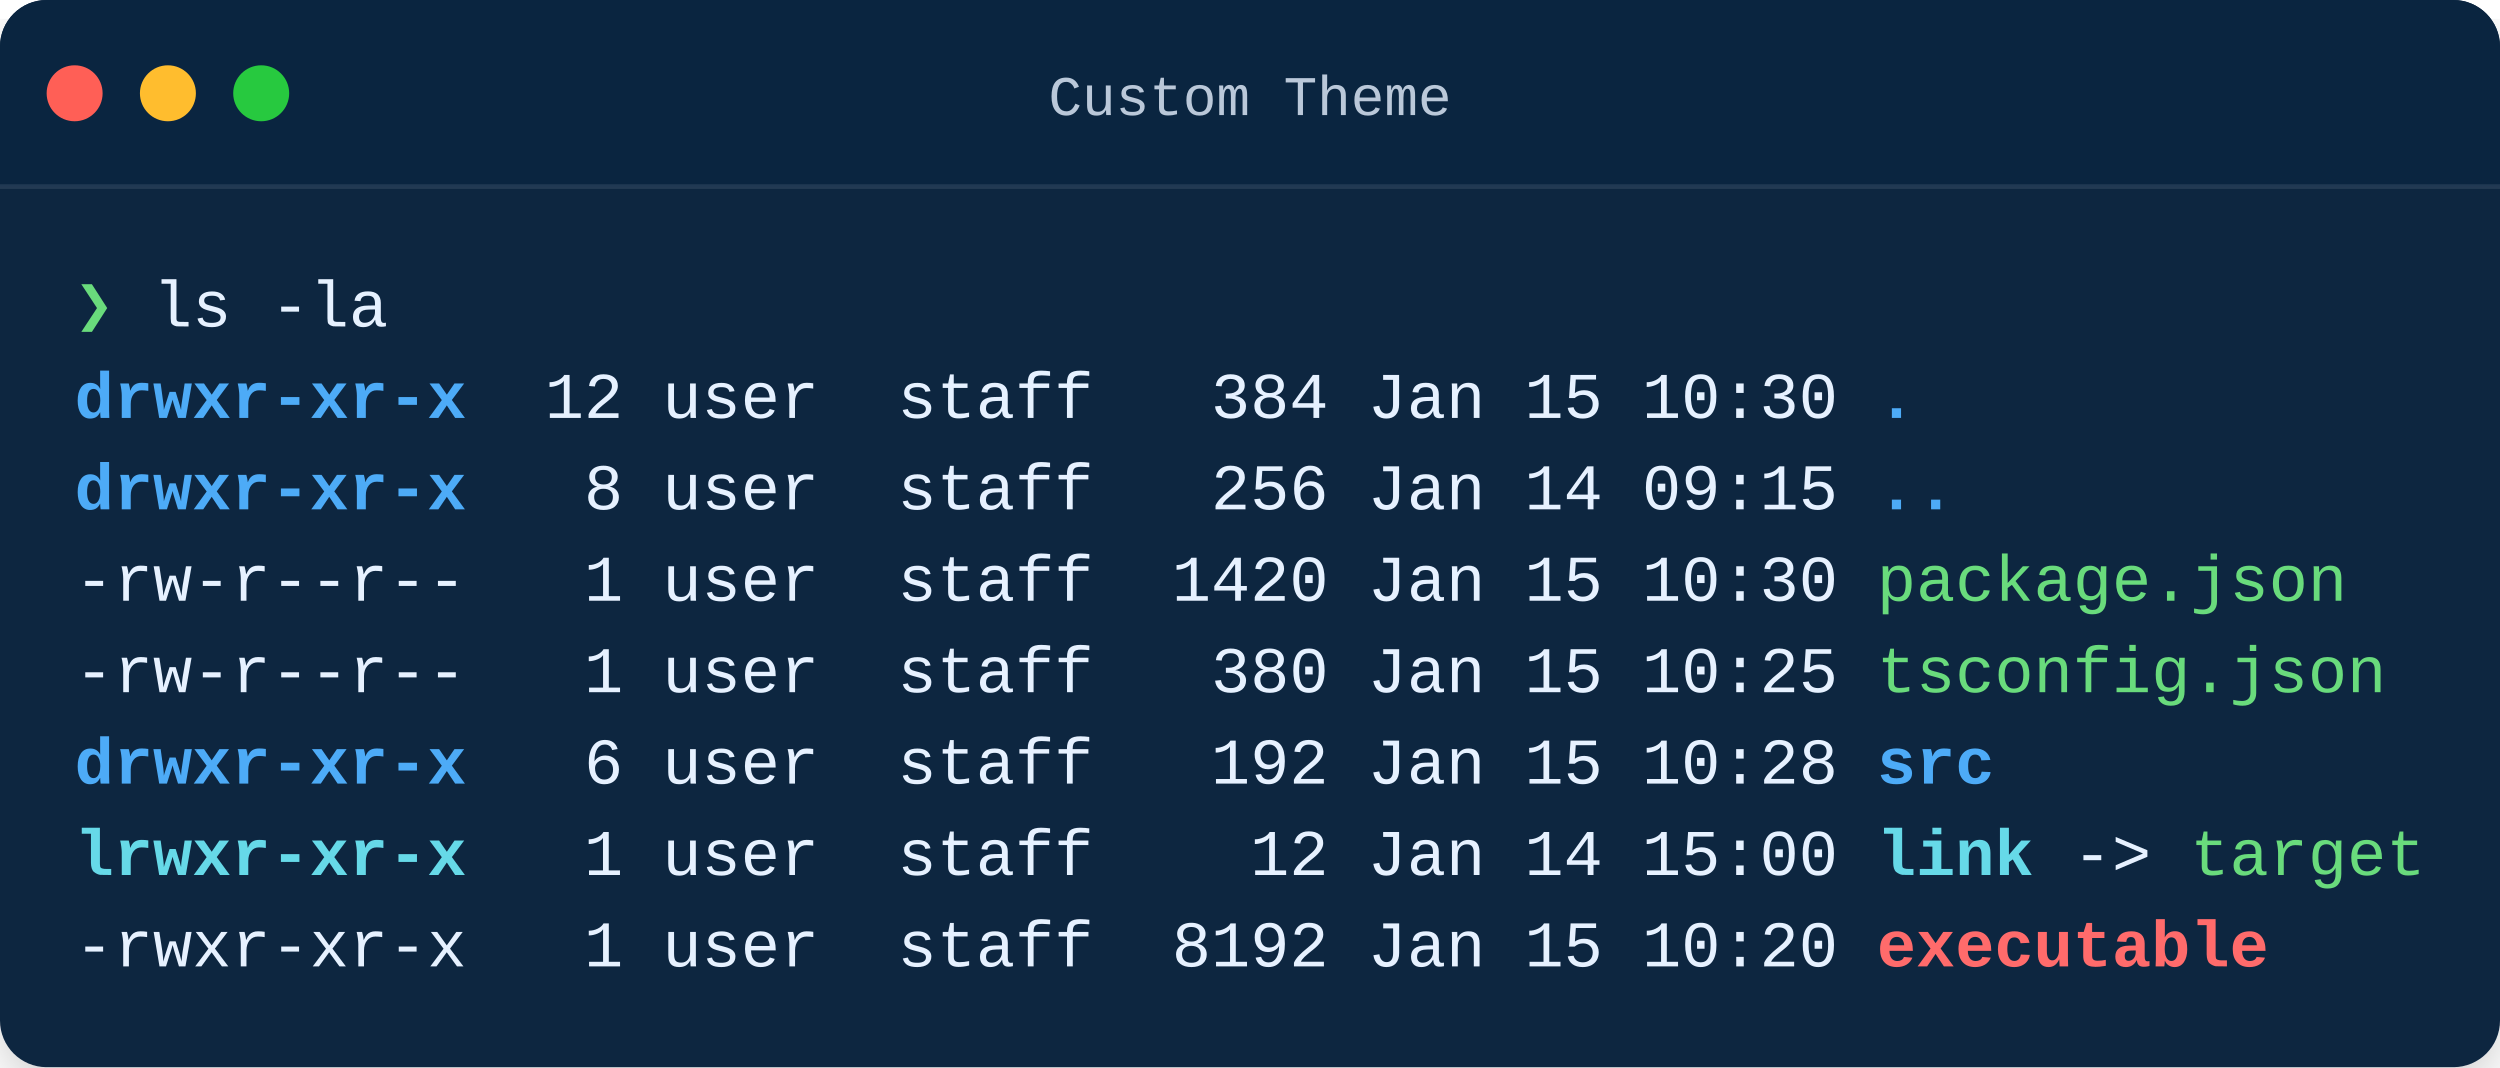
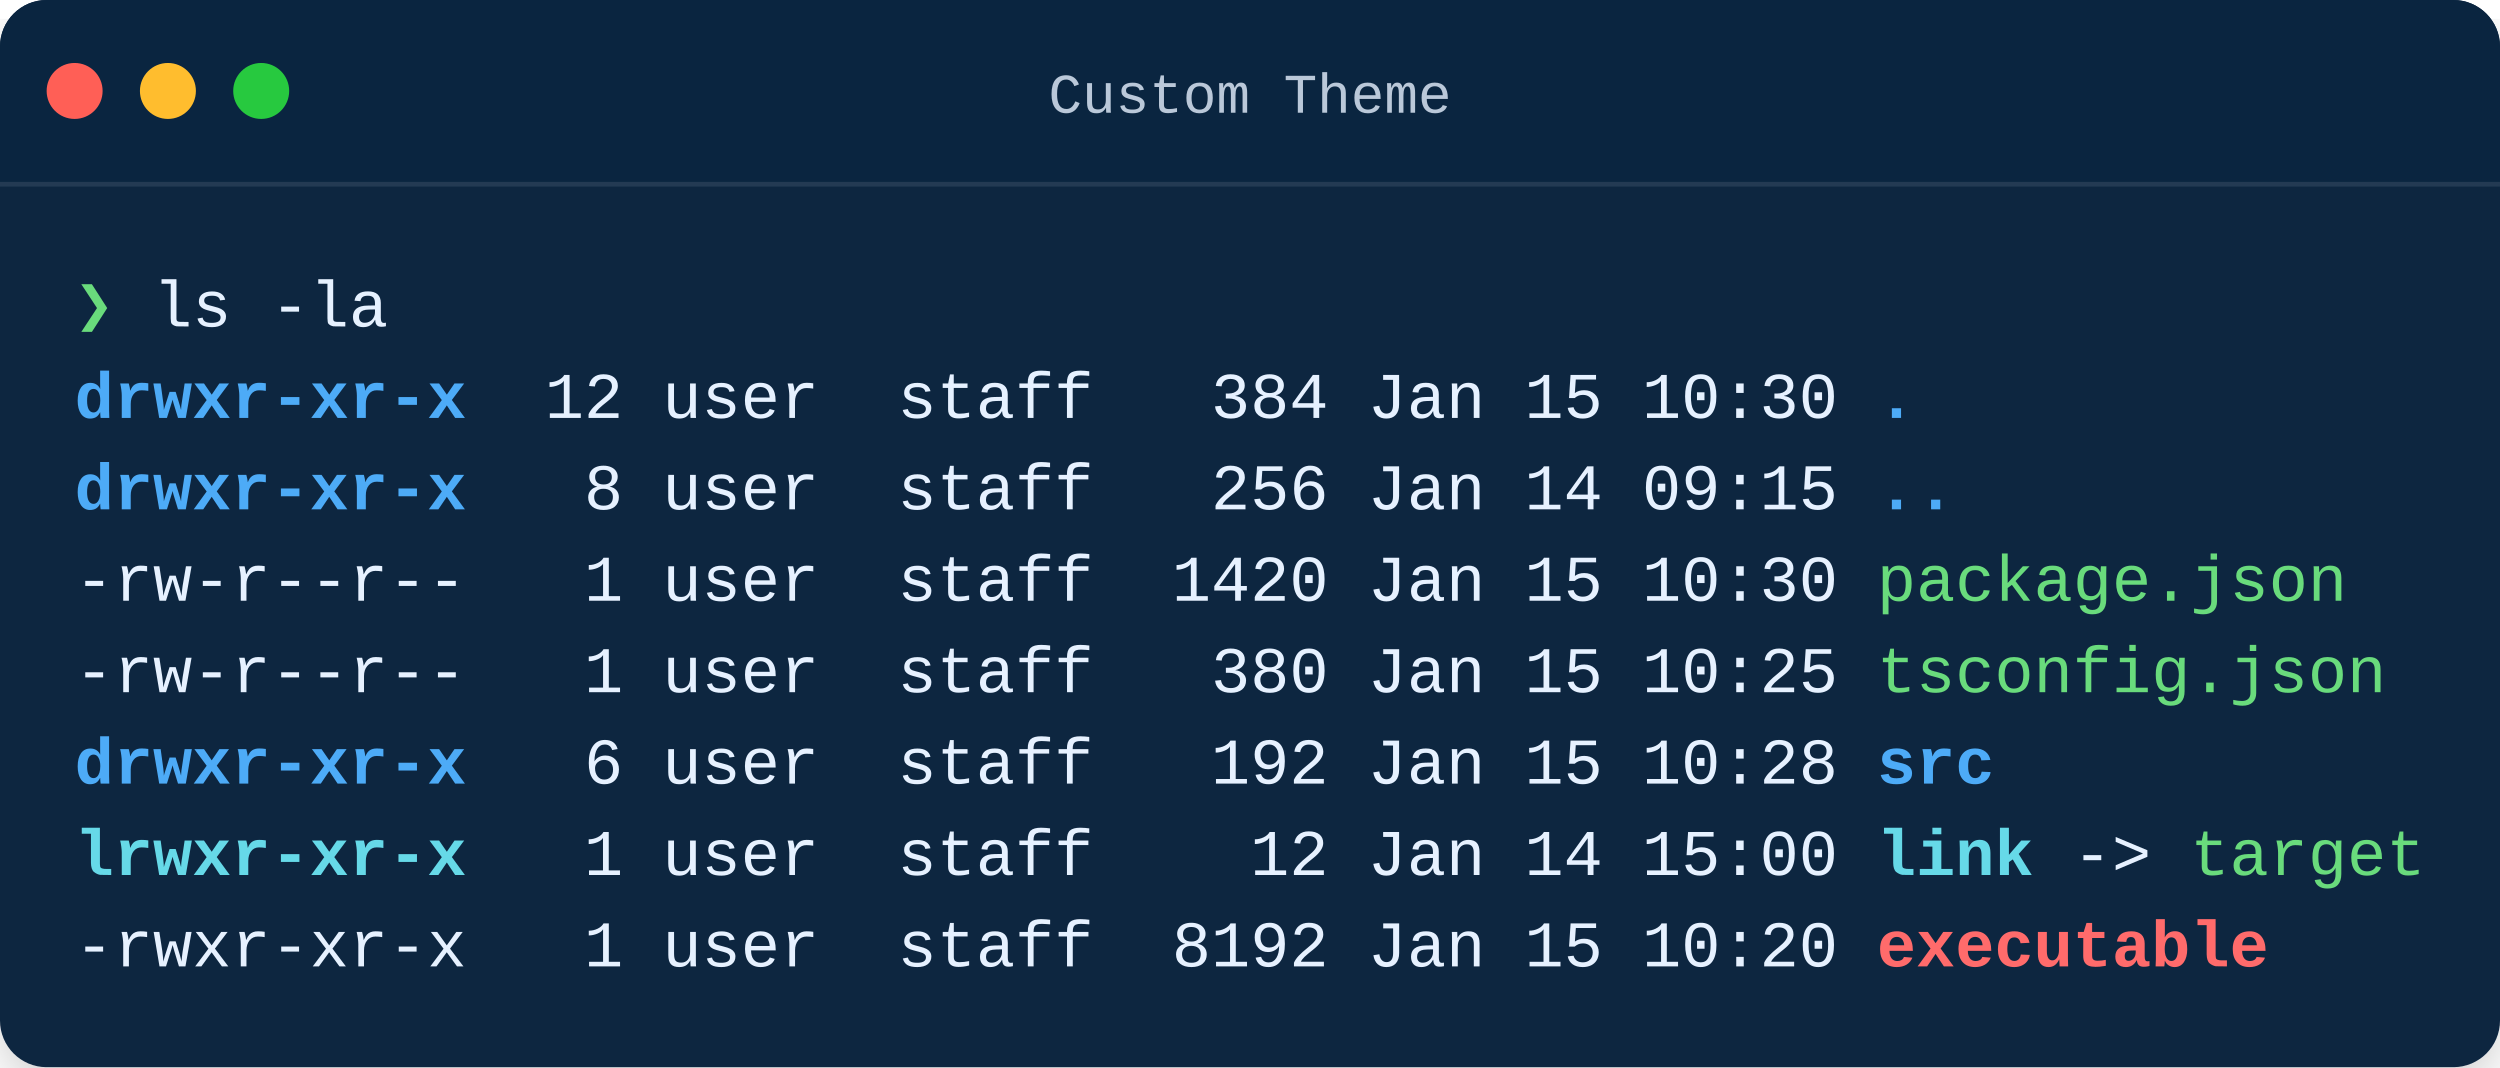
<svg xmlns="http://www.w3.org/2000/svg" viewBox="0 0 536 228.8" width="536" height="228.8">
  <defs>
    <filter id="shadow" x="-10%" y="-10%" width="120%" height="120%">
      <feDropShadow dx="0" dy="4" stdDeviation="8" flood-opacity="0.3" />
    </filter>
  </defs>
  <rect x="0" y="0" width="536" height="228.8" fill="#0a2540" rx="10" ry="10" filter="url(#shadow)" />
  <g class="title-bar">
-     <rect x="0" y="0" width="536" height="40" fill="#0a2540" rx="10" ry="10" />
-     <rect x="0" y="30" width="536" height="10" fill="#0a2540" />
-     <circle cx="16" cy="20" r="6" fill="#ff5f56" />
-     <circle cx="36" cy="20" r="6" fill="#ffbd2e" />
-     <circle cx="56" cy="20" r="6" fill="#27c93f" />
-     <text x="268" y="24.667" fill="#e6f1ff" font-family="'SF Mono', 'Monaco', 'Menlo', 'Ubuntu Mono', 'Consolas', 'Courier New', monospace" font-size="12" text-anchor="middle" opacity="0.8">Custom Theme</text>
-     <line x1="0" y1="40" x2="536" y2="40" stroke="#e6f1ff" stroke-opacity="0.1" />
+     <rect x="0" y="0" width="536" height="39" fill="#0a2540" rx="10" ry="10" />
+     <rect x="0" y="29" width="536" height="10" fill="#0a2540" />
+     <line x1="0" y1="39.5" x2="536" y2="39.5" stroke="#e6f1ff1a" stroke-width="1" />
+     <circle cx="16" cy="19.5" r="6" fill="#ff5f56" />
+     <circle cx="36" cy="19.5" r="6" fill="#ffbd2e" />
+     <circle cx="56" cy="19.5" r="6" fill="#27c93f" />
+     <text x="268" y="24.167" fill="#e6f1ff" font-family="'SF Mono', 'Monaco', 'Menlo', 'Ubuntu Mono', 'Consolas', 'Courier New', monospace" font-size="12" text-anchor="middle" opacity="0.8">Custom Theme</text>
  </g>
  <g class="text">
    <text y="70" font-family="'SF Mono', 'Monaco', 'Menlo', 'Ubuntu Mono', 'Consolas', 'Courier New', monospace" font-size="14" xml:space="preserve">
      <tspan x="16" fill="#69db7c" font-weight="bold">❯</tspan>
      <tspan x="24.4" fill="#e6f1ff"> ls -la</tspan>
    </text>
    <text y="89.6" font-family="'SF Mono', 'Monaco', 'Menlo', 'Ubuntu Mono', 'Consolas', 'Courier New', monospace" font-size="14" xml:space="preserve">
      <tspan x="16" fill="#4dabf7" font-weight="bold">drwxr-xr-x</tspan>
      <tspan x="100" fill="#e6f1ff">  12 user  staff   384 Jan 15 10:30 </tspan>
      <tspan x="402.4" fill="#4dabf7" font-weight="bold">.</tspan>
    </text>
    <text y="109.2" font-family="'SF Mono', 'Monaco', 'Menlo', 'Ubuntu Mono', 'Consolas', 'Courier New', monospace" font-size="14" xml:space="preserve">
      <tspan x="16" fill="#4dabf7" font-weight="bold">drwxr-xr-x</tspan>
      <tspan x="100" fill="#e6f1ff">   8 user  staff   256 Jan 14 09:15 </tspan>
      <tspan x="402.4" fill="#4dabf7" font-weight="bold">..</tspan>
    </text>
    <text y="128.8" font-family="'SF Mono', 'Monaco', 'Menlo', 'Ubuntu Mono', 'Consolas', 'Courier New', monospace" font-size="14" xml:space="preserve">
      <tspan x="16" fill="#e6f1ff">-rw-r--r--   1 user  staff  1420 Jan 15 10:30 </tspan>
      <tspan x="402.4" fill="#69db7c">package.json</tspan>
    </text>
    <text y="148.4" font-family="'SF Mono', 'Monaco', 'Menlo', 'Ubuntu Mono', 'Consolas', 'Courier New', monospace" font-size="14" xml:space="preserve">
      <tspan x="16" fill="#e6f1ff">-rw-r--r--   1 user  staff   380 Jan 15 10:25 </tspan>
      <tspan x="402.4" fill="#69db7c">tsconfig.json</tspan>
    </text>
    <text y="168" font-family="'SF Mono', 'Monaco', 'Menlo', 'Ubuntu Mono', 'Consolas', 'Courier New', monospace" font-size="14" xml:space="preserve">
      <tspan x="16" fill="#4dabf7" font-weight="bold">drwxr-xr-x</tspan>
      <tspan x="100" fill="#e6f1ff">   6 user  staff   192 Jan 15 10:28 </tspan>
      <tspan x="402.4" fill="#4dabf7" font-weight="bold">src</tspan>
    </text>
    <text y="187.6" font-family="'SF Mono', 'Monaco', 'Menlo', 'Ubuntu Mono', 'Consolas', 'Courier New', monospace" font-size="14" xml:space="preserve">
      <tspan x="16" fill="#66d9e8" font-weight="bold">lrwxr-xr-x</tspan>
      <tspan x="100" fill="#e6f1ff">   1 user  staff    12 Jan 14 15:00 </tspan>
      <tspan x="402.4" fill="#66d9e8" font-weight="bold">link</tspan>
      <tspan x="436" fill="#e6f1ff"> -&gt; </tspan>
      <tspan x="469.6" fill="#69db7c">target</tspan>
    </text>
    <text y="207.2" font-family="'SF Mono', 'Monaco', 'Menlo', 'Ubuntu Mono', 'Consolas', 'Courier New', monospace" font-size="14" xml:space="preserve">
      <tspan x="16" fill="#e6f1ff">-rwxr-xr-x   1 user  staff  8192 Jan 15 10:20 </tspan>
      <tspan x="402.4" fill="#ff6b6b" font-weight="bold">executable</tspan>
    </text>
  </g>
</svg>
